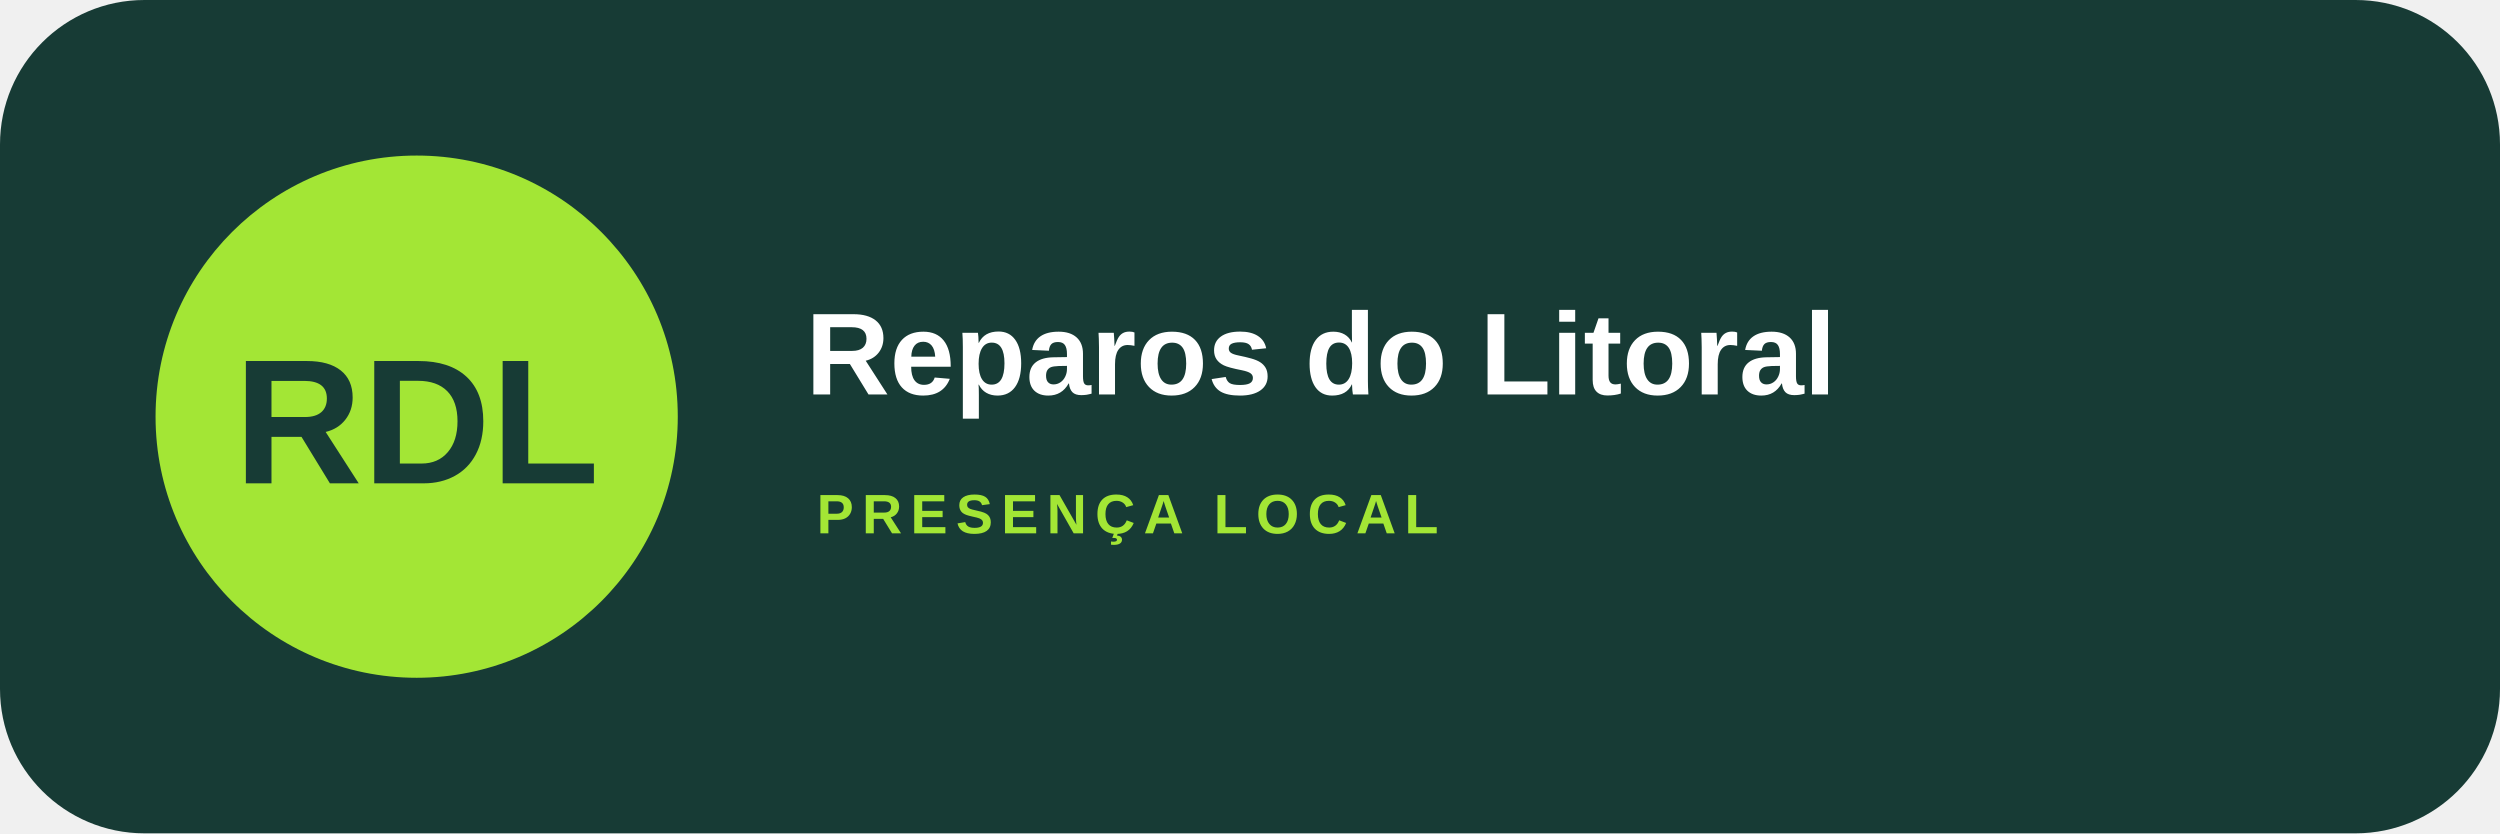
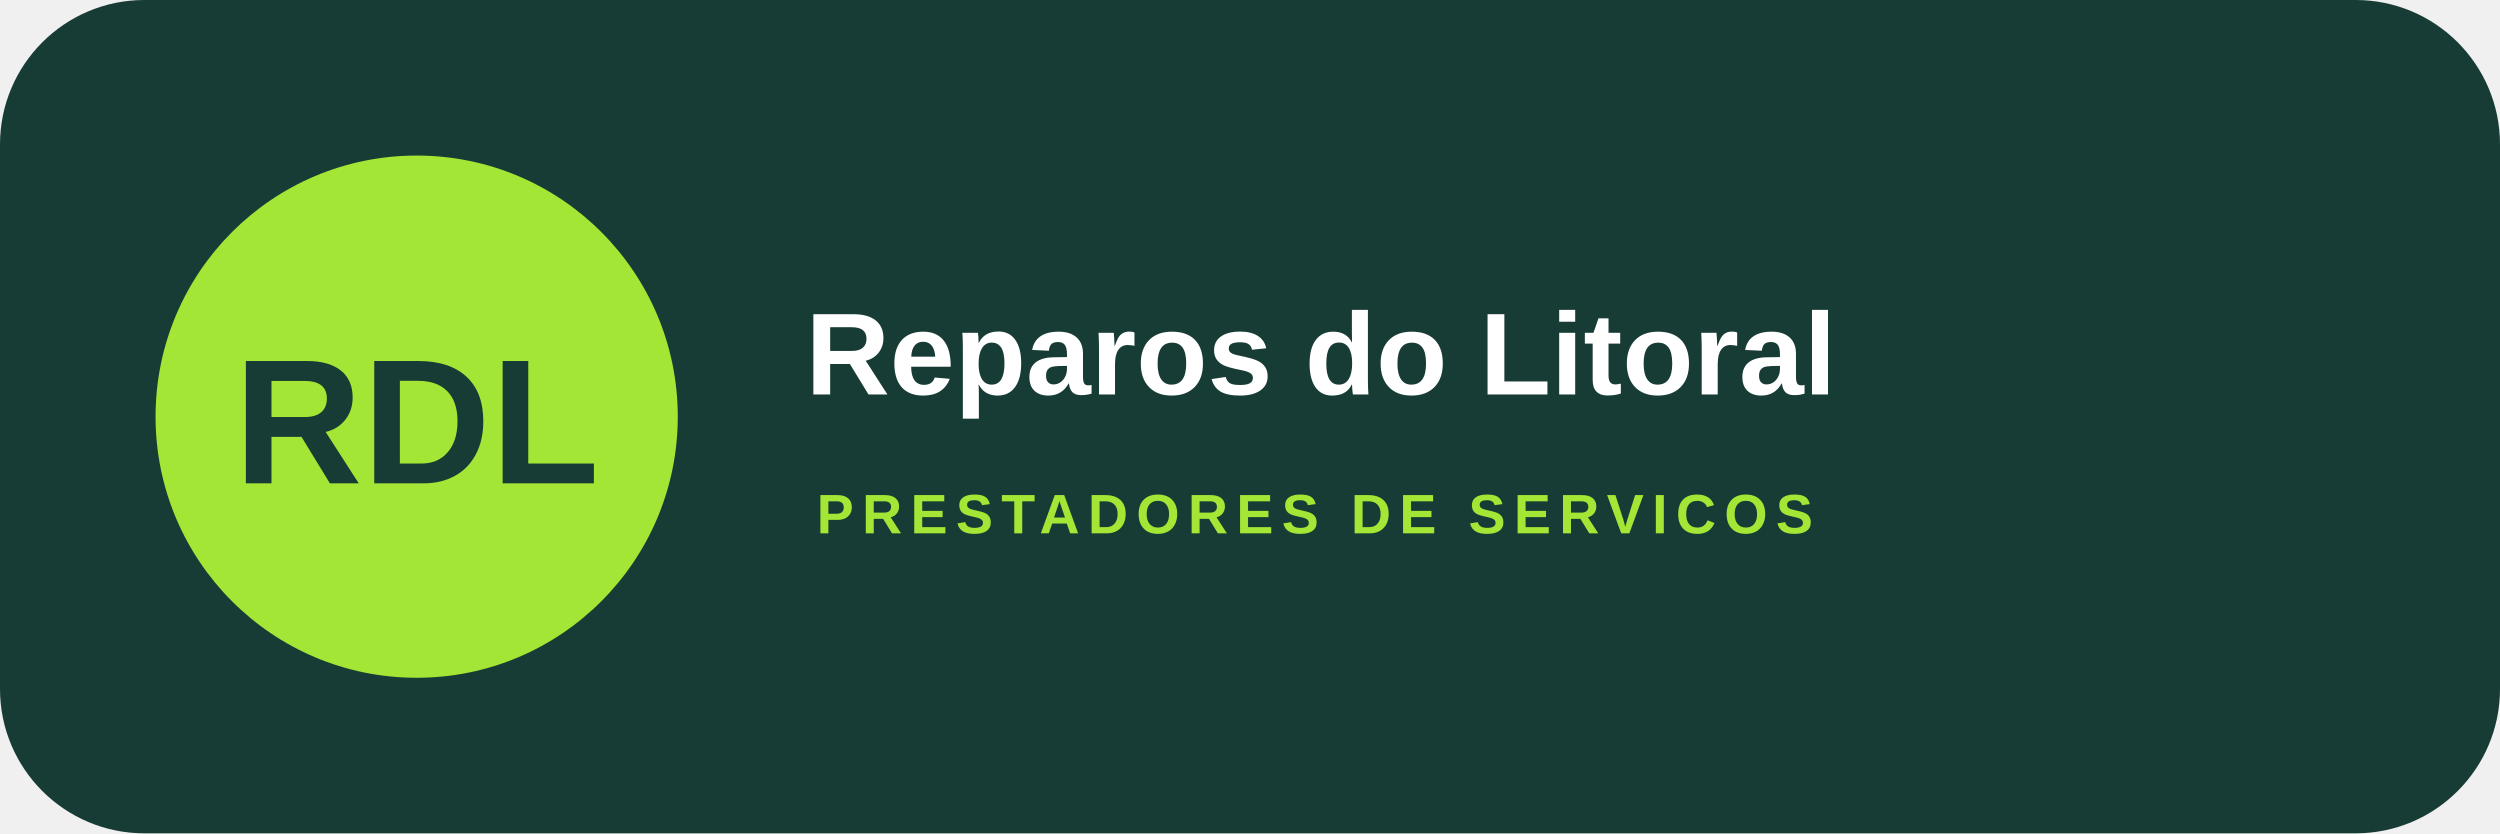
<svg xmlns="http://www.w3.org/2000/svg" width="900" height="300" viewBox="0 0 900 300">
  <rect width="900" height="300" rx="52" fill="#173b35" />
  <circle cx="150" cy="150" r="94" fill="#a3e635" />
  <text x="150" y="174" text-anchor="middle" font-family="Arial,sans-serif" font-size="64" font-weight="900" fill="#173b35">RDL</text>
  <text x="290" y="142" font-family="Arial,sans-serif" font-size="42" font-weight="800" fill="#fff">Reparos do Litoral</text>
-   <text x="294" y="192" font-family="Arial,sans-serif" font-size="20" font-weight="700" letter-spacing="3" fill="#a3e635">PRESENÇA LOCAL</text>
+   <text x="294" y="192" font-family="Arial,sans-serif" font-size="20" font-weight="700" letter-spacing="3" fill="#a3e635">PRESTADORES DE SERVICOS</text>
</svg>
